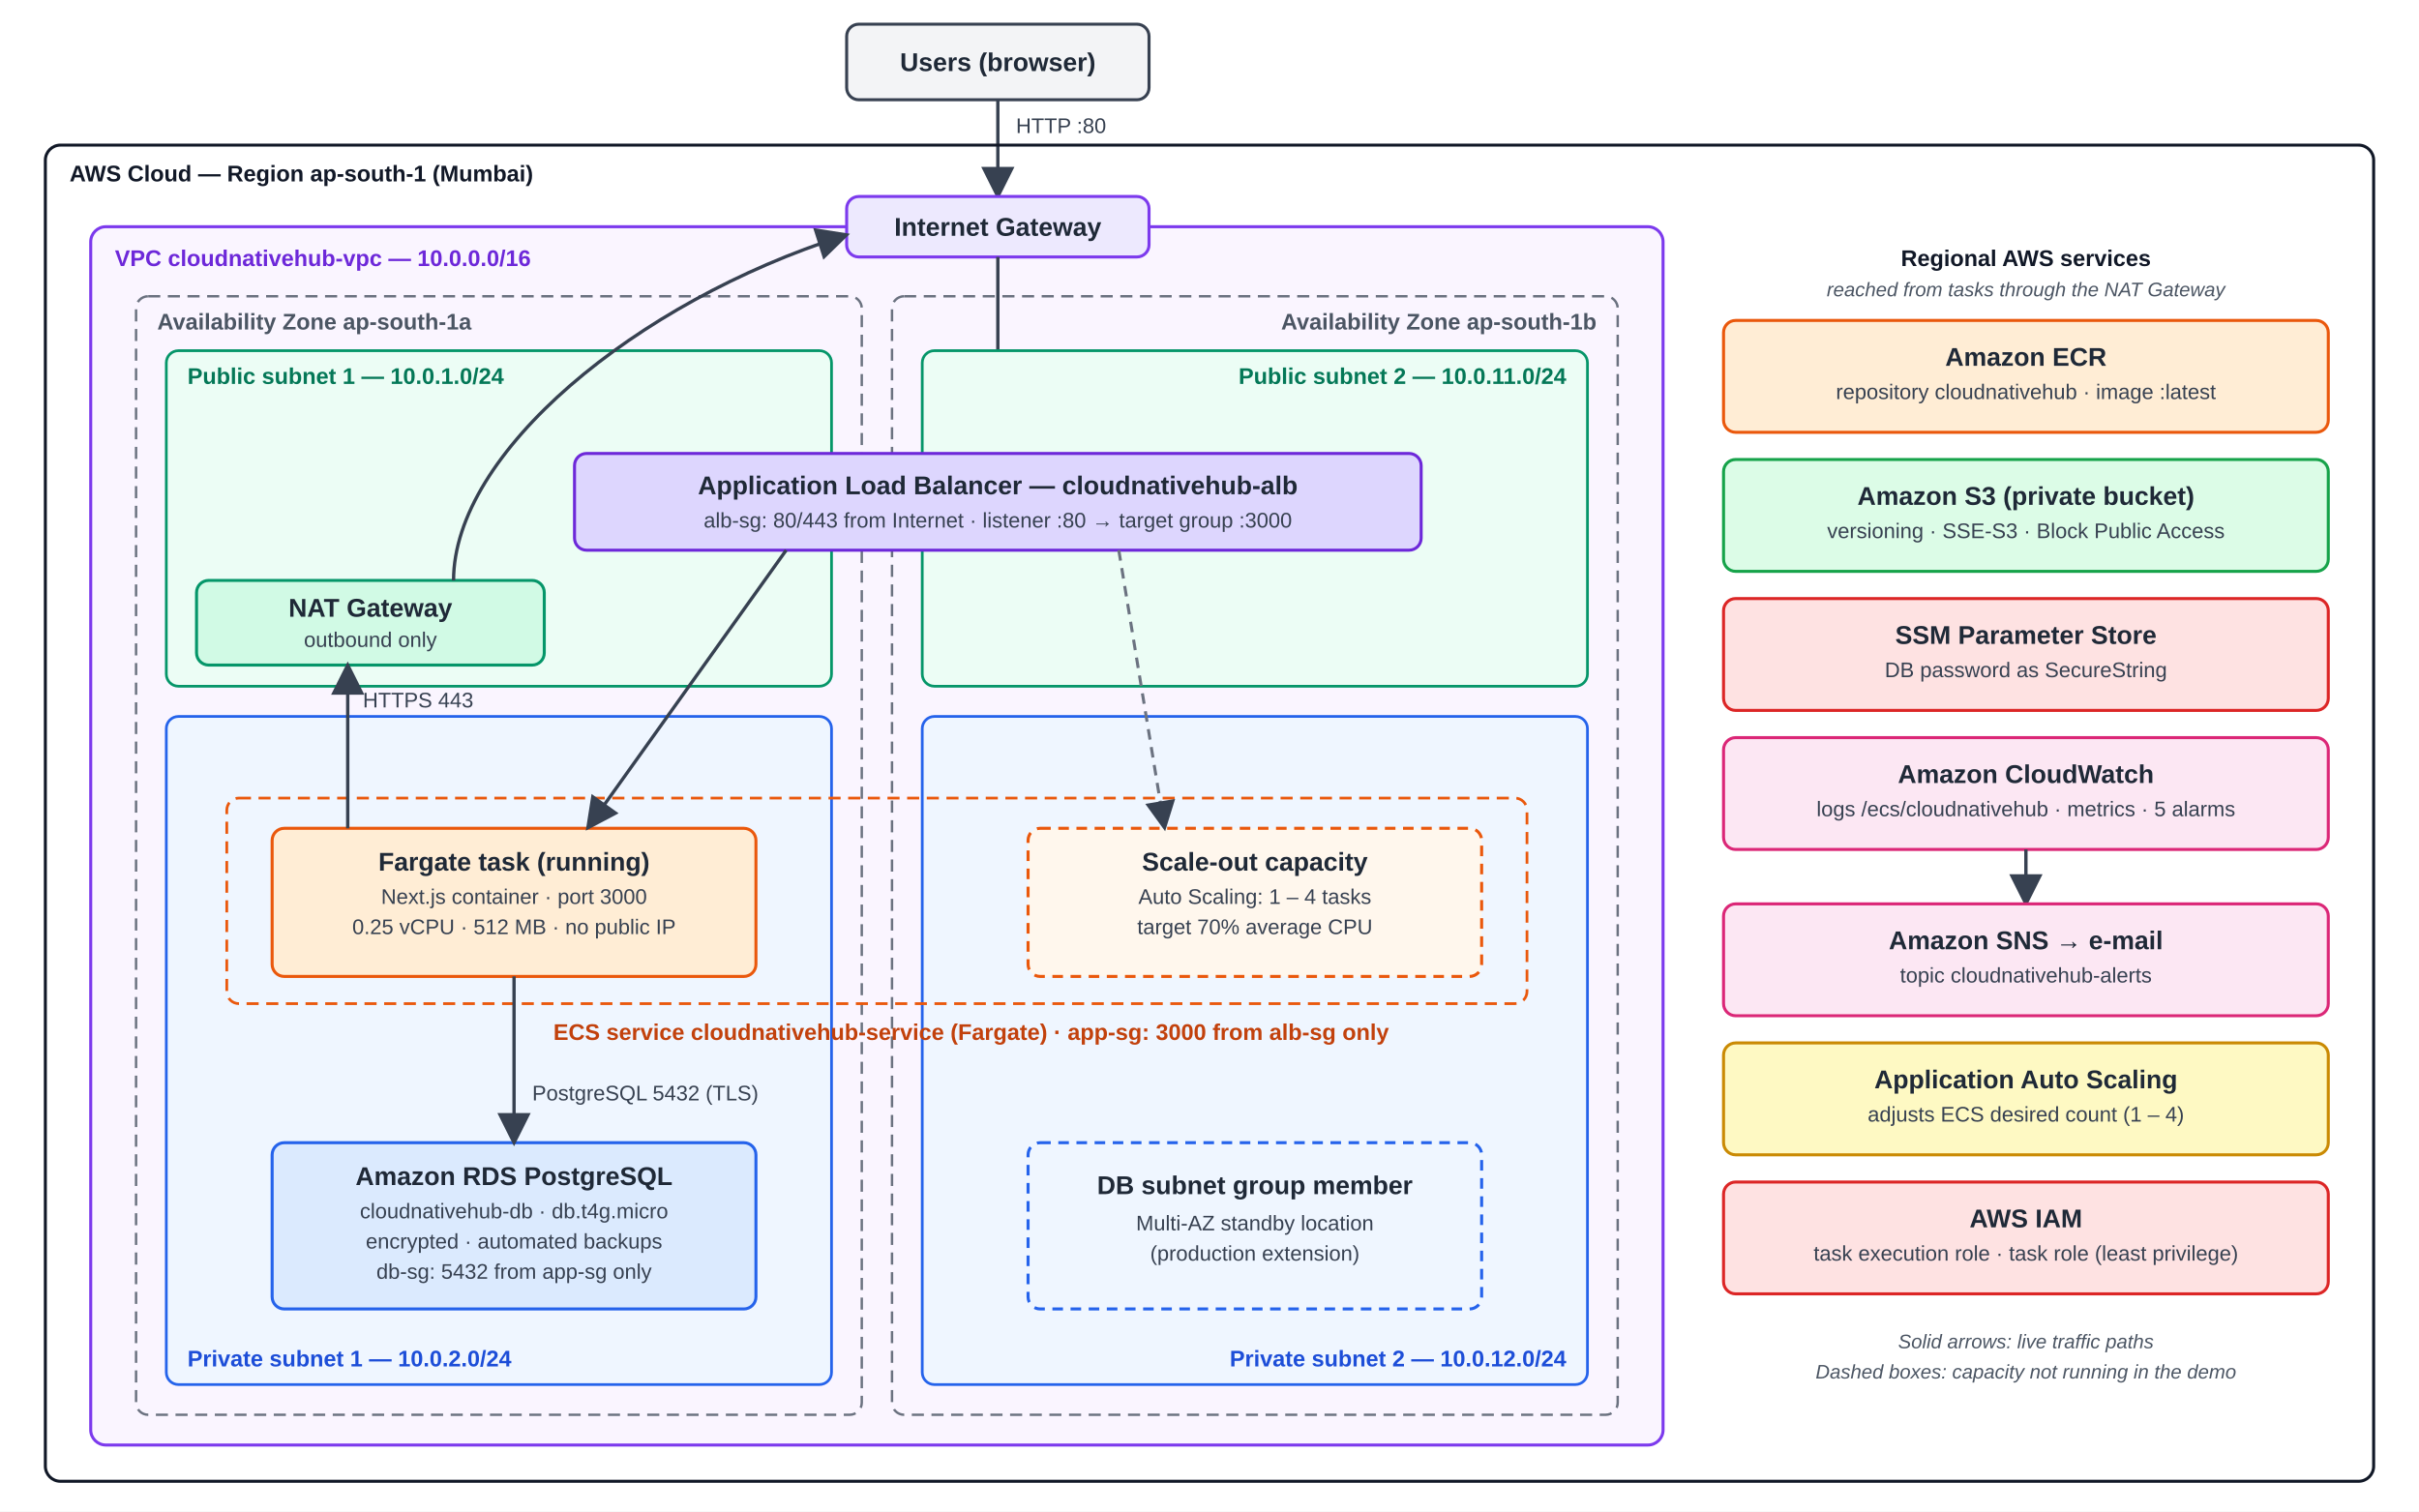
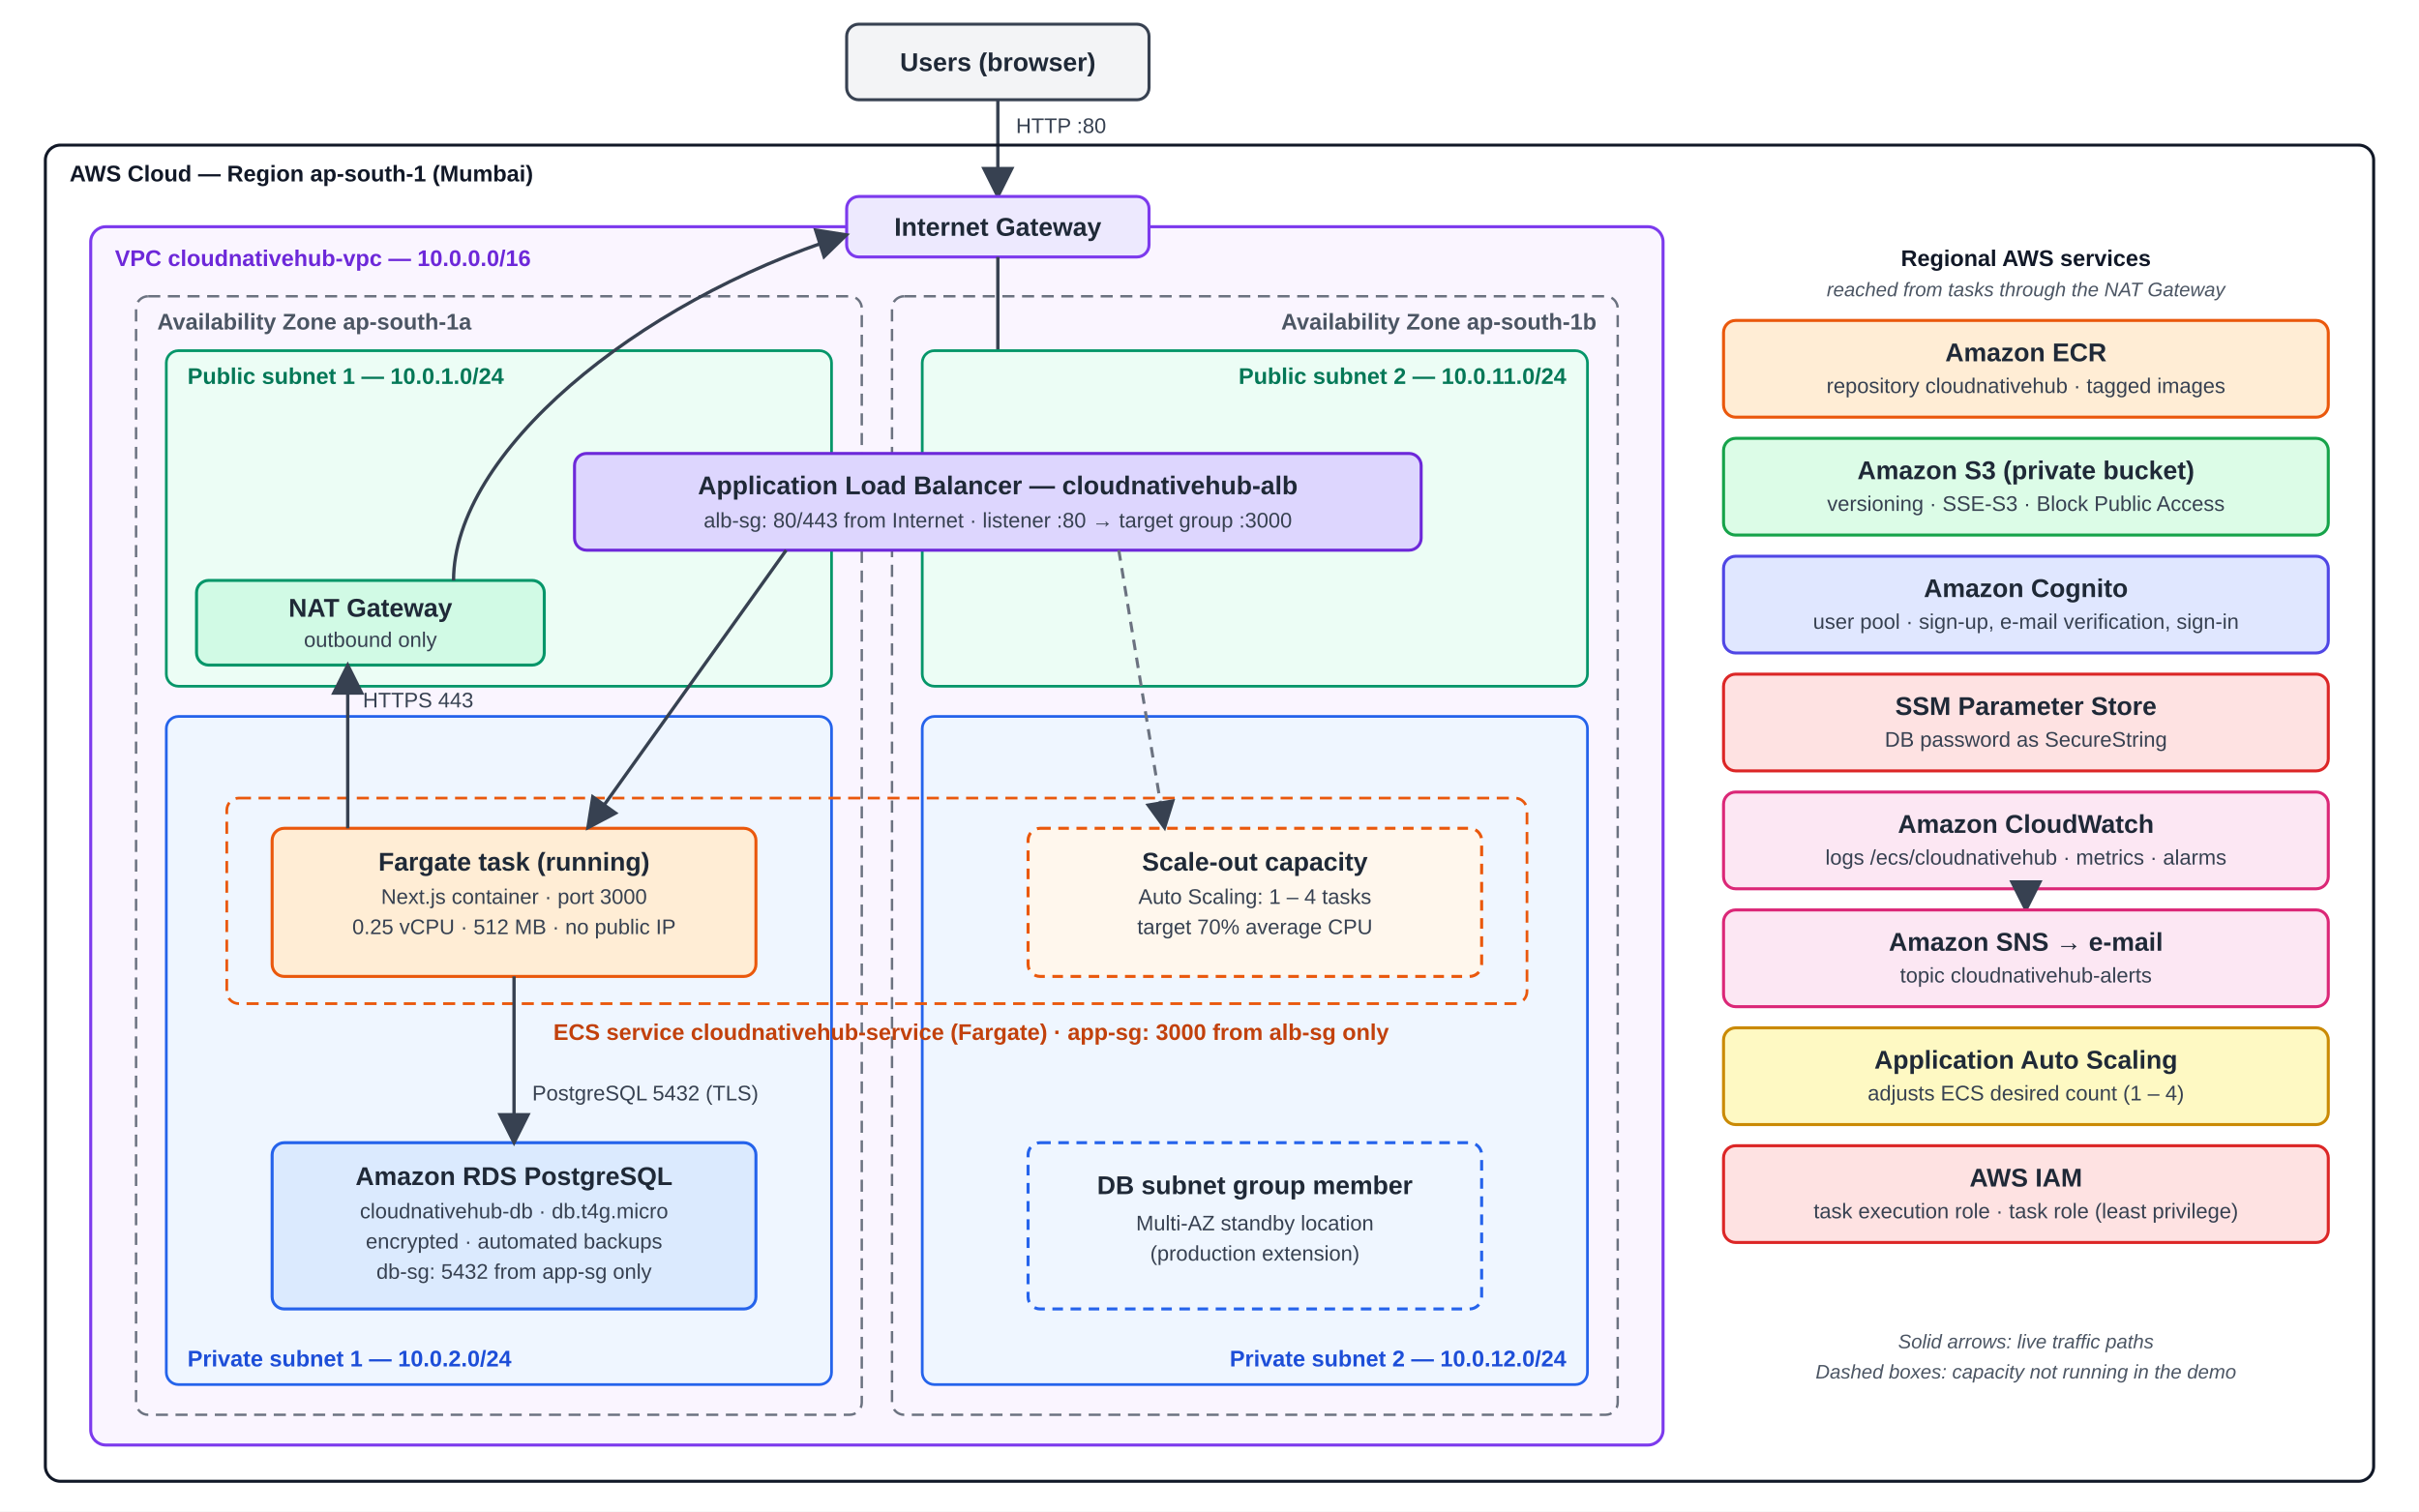
<svg xmlns="http://www.w3.org/2000/svg" viewBox="0 0 1600 1000" role="img" aria-label="CloudNativeHub AWS architecture">
  <rect width="1600" height="1000" fill="#ffffff" />
  <style>
    text{font-family:Arial,Helvetica,sans-serif}
  .t{font-size:17px;fill:#1f2937;font-weight:700}
  .s{font-size:14px;fill:#374151}
  .lbl{font-size:15px;font-weight:700}
  .note{font-size:13px;fill:#4b5563;font-style:italic}
  .ar{stroke:#374151;stroke-width:2.2;fill:none;marker-end:url(#a)}
  .ard{stroke:#6b7280;stroke-width:2;fill:none;stroke-dasharray:7 5;marker-end:url(#a)}
  </style>
  <defs>
    <marker id="a" markerWidth="10" markerHeight="10" refX="8" refY="5" orient="auto">
      <path d="M0,0 L10,5 L0,10 z" fill="#374151" />
    </marker>
  </defs>
  <rect x="560" y="16" width="200" height="50" rx="8" fill="#f3f4f6" stroke="#374151" stroke-width="2" />
  <text x="660" y="47" text-anchor="middle" class="t">Users (browser)</text>
  <path class="ar" d="M660,66 L660,128" />
  <text x="672" y="88" class="s">HTTP :80</text>
  <rect x="30" y="96" width="1540" height="884" rx="10" fill="none" stroke="#111827" stroke-width="2" />
  <text x="46" y="120" class="lbl" fill="#111827">AWS Cloud — Region ap-south-1 (Mumbai)</text>
  <rect x="60" y="150" width="1040" height="806" rx="10" fill="#faf5ff" stroke="#7c3aed" stroke-width="2" />
  <text x="76" y="176" class="lbl" fill="#6d28d9">VPC cloudnativehub-vpc — 10.0.0.0/16</text>
  <rect x="560" y="130" width="200" height="40" rx="8" fill="#ede9fe" stroke="#7c3aed" stroke-width="2" />
  <text x="660" y="156" text-anchor="middle" class="t">Internet Gateway</text>
  <path class="ar" d="M660,170 L660,298" />
  <rect x="90" y="196" width="480" height="740" rx="8" fill="none" stroke="#6b7280" stroke-width="1.6" stroke-dasharray="8 5" />
  <text x="104" y="218" class="lbl" fill="#4b5563">Availability Zone ap-south-1a</text>
  <rect x="590" y="196" width="480" height="740" rx="8" fill="none" stroke="#6b7280" stroke-width="1.6" stroke-dasharray="8 5" />
  <text x="1056" y="218" text-anchor="end" class="lbl" fill="#4b5563">Availability Zone ap-south-1b</text>
  <rect x="110" y="232" width="440" height="222" rx="8" fill="#ecfdf5" stroke="#059669" stroke-width="1.8" />
  <text x="124" y="254" class="lbl" fill="#047857">Public subnet 1 — 10.0.1.0/24</text>
  <rect x="610" y="232" width="440" height="222" rx="8" fill="#ecfdf5" stroke="#059669" stroke-width="1.8" />
  <text x="1036" y="254" text-anchor="end" class="lbl" fill="#047857">Public subnet 2 — 10.0.11.0/24</text>
  <rect x="380" y="300" width="560" height="64" rx="8" fill="#ddd6fe" stroke="#6d28d9" stroke-width="2" />
  <text x="660" y="327" text-anchor="middle" class="t">Application Load Balancer — cloudnativehub-alb</text>
  <text x="660" y="349" text-anchor="middle" class="s">alb-sg: 80/443 from Internet · listener :80 → target group :3000</text>
  <rect x="130" y="384" width="230" height="56" rx="8" fill="#d1fae5" stroke="#059669" stroke-width="2" />
  <text x="245" y="408" text-anchor="middle" class="t">NAT Gateway</text>
  <text x="245" y="428" text-anchor="middle" class="s">outbound only</text>
  <path class="ar" d="M300,384 C300,300 420,200 558,156" />
  <rect x="110" y="474" width="440" height="442" rx="8" fill="#eff6ff" stroke="#2563eb" stroke-width="1.8" />
  <text x="124" y="904" class="lbl" fill="#1d4ed8">Private subnet 1 — 10.0.2.0/24</text>
  <rect x="610" y="474" width="440" height="442" rx="8" fill="#eff6ff" stroke="#2563eb" stroke-width="1.8" />
  <text x="1036" y="904" text-anchor="end" class="lbl" fill="#1d4ed8">Private subnet 2 — 10.0.12.0/24</text>
  <rect x="150" y="528" width="860" height="136" rx="8" fill="none" stroke="#ea580c" stroke-width="1.8" stroke-dasharray="8 5" />
  <text x="366" y="688" class="lbl" fill="#c2410c">ECS service cloudnativehub-service (Fargate) · app-sg: 3000 from alb-sg only</text>
  <rect x="180" y="548" width="320" height="98" rx="8" fill="#ffedd5" stroke="#ea580c" stroke-width="2" />
  <text x="340" y="576" text-anchor="middle" class="t">Fargate task (running)</text>
  <text x="340" y="598" text-anchor="middle" class="s">Next.js container · port 3000</text>
  <text x="340" y="618" text-anchor="middle" class="s">0.25 vCPU · 512 MB · no public IP</text>
  <rect x="680" y="548" width="300" height="98" rx="8" fill="#fff7ed" stroke="#ea580c" stroke-width="2" stroke-dasharray="7 5" />
  <text x="830" y="576" text-anchor="middle" class="t">Scale-out capacity</text>
  <text x="830" y="598" text-anchor="middle" class="s">Auto Scaling: 1 – 4 tasks</text>
  <text x="830" y="618" text-anchor="middle" class="s">target 70% average CPU</text>
  <path class="ar" d="M520,364 L390,546" />
  <path class="ard" d="M740,364 L770,546" />
  <path class="ar" d="M230,548 L230,442" />
  <text x="240" y="468" class="s">HTTPS 443</text>
  <rect x="180" y="756" width="320" height="110" rx="8" fill="#dbeafe" stroke="#2563eb" stroke-width="2" />
  <text x="340" y="784" text-anchor="middle" class="t">Amazon RDS PostgreSQL</text>
  <text x="340" y="806" text-anchor="middle" class="s">cloudnativehub-db · db.t4g.micro</text>
  <text x="340" y="826" text-anchor="middle" class="s">encrypted · automated backups</text>
  <text x="340" y="846" text-anchor="middle" class="s">db-sg: 5432 from app-sg only</text>
  <rect x="680" y="756" width="300" height="110" rx="8" fill="#eff6ff" stroke="#2563eb" stroke-width="2" stroke-dasharray="7 5" />
  <text x="830" y="790" text-anchor="middle" class="t">DB subnet group member</text>
  <text x="830" y="814" text-anchor="middle" class="s">Multi-AZ standby location</text>
  <text x="830" y="834" text-anchor="middle" class="s">(production extension)</text>
  <path class="ar" d="M340,646 L340,754" />
  <text x="352" y="728" class="s">PostgreSQL 5432 (TLS)</text>
  <text x="1340" y="176" text-anchor="middle" class="lbl" fill="#111827">Regional AWS services</text>
  <text x="1340" y="196" text-anchor="middle" class="note">reached from tasks through the NAT Gateway</text>
  <g>
-     <rect x="1140" y="212" width="400" height="74" rx="8" fill="#ffedd5" stroke="#ea580c" stroke-width="2" />
-     <text x="1340" y="242" text-anchor="middle" class="t">Amazon ECR</text>
-     <text x="1340" y="264" text-anchor="middle" class="s">repository cloudnativehub · image :latest</text>
-     <rect x="1140" y="304" width="400" height="74" rx="8" fill="#dcfce7" stroke="#16a34a" stroke-width="2" />
-     <text x="1340" y="334" text-anchor="middle" class="t">Amazon S3 (private bucket)</text>
-     <text x="1340" y="356" text-anchor="middle" class="s">versioning · SSE-S3 · Block Public Access</text>
-     <rect x="1140" y="396" width="400" height="74" rx="8" fill="#fee2e2" stroke="#dc2626" stroke-width="2" />
-     <text x="1340" y="426" text-anchor="middle" class="t">SSM Parameter Store</text>
-     <text x="1340" y="448" text-anchor="middle" class="s">DB password as SecureString</text>
-     <rect x="1140" y="488" width="400" height="74" rx="8" fill="#fce7f3" stroke="#db2777" stroke-width="2" />
-     <text x="1340" y="518" text-anchor="middle" class="t">Amazon CloudWatch</text>
-     <text x="1340" y="540" text-anchor="middle" class="s">logs /ecs/cloudnativehub · metrics · 5 alarms</text>
-     <path class="ar" d="M1340,562 L1340,596" />
-     <rect x="1140" y="598" width="400" height="74" rx="8" fill="#fce7f3" stroke="#db2777" stroke-width="2" />
-     <text x="1340" y="628" text-anchor="middle" class="t">Amazon SNS → e-mail</text>
+     <rect x="1140" y="212" width="400" height="64" rx="8" fill="#ffedd5" stroke="#ea580c" stroke-width="2" />
+     <text x="1340" y="239" text-anchor="middle" class="t">Amazon ECR</text>
+     <text x="1340" y="260" text-anchor="middle" class="s">repository cloudnativehub · tagged images</text>
+     <rect x="1140" y="290" width="400" height="64" rx="8" fill="#dcfce7" stroke="#16a34a" stroke-width="2" />
+     <text x="1340" y="317" text-anchor="middle" class="t">Amazon S3 (private bucket)</text>
+     <text x="1340" y="338" text-anchor="middle" class="s">versioning · SSE-S3 · Block Public Access</text>
+     <rect x="1140" y="368" width="400" height="64" rx="8" fill="#e0e7ff" stroke="#4f46e5" stroke-width="2" />
+     <text x="1340" y="395" text-anchor="middle" class="t">Amazon Cognito</text>
+     <text x="1340" y="416" text-anchor="middle" class="s">user pool · sign-up, e-mail verification, sign-in</text>
+     <rect x="1140" y="446" width="400" height="64" rx="8" fill="#fee2e2" stroke="#dc2626" stroke-width="2" />
+     <text x="1340" y="473" text-anchor="middle" class="t">SSM Parameter Store</text>
+     <text x="1340" y="494" text-anchor="middle" class="s">DB password as SecureString</text>
+     <rect x="1140" y="524" width="400" height="64" rx="8" fill="#fce7f3" stroke="#db2777" stroke-width="2" />
+     <text x="1340" y="551" text-anchor="middle" class="t">Amazon CloudWatch</text>
+     <text x="1340" y="572" text-anchor="middle" class="s">logs /ecs/cloudnativehub · metrics · alarms</text>
+     <path class="ar" d="M1340,588 L1340,600" />
+     <rect x="1140" y="602" width="400" height="64" rx="8" fill="#fce7f3" stroke="#db2777" stroke-width="2" />
+     <text x="1340" y="629" text-anchor="middle" class="t">Amazon SNS → e-mail</text>
    <text x="1340" y="650" text-anchor="middle" class="s">topic cloudnativehub-alerts</text>
-     <rect x="1140" y="690" width="400" height="74" rx="8" fill="#fef9c3" stroke="#ca8a04" stroke-width="2" />
-     <text x="1340" y="720" text-anchor="middle" class="t">Application Auto Scaling</text>
-     <text x="1340" y="742" text-anchor="middle" class="s">adjusts ECS desired count (1 – 4)</text>
-     <rect x="1140" y="782" width="400" height="74" rx="8" fill="#fee2e2" stroke="#dc2626" stroke-width="2" />
-     <text x="1340" y="812" text-anchor="middle" class="t">AWS IAM</text>
-     <text x="1340" y="834" text-anchor="middle" class="s">task execution role · task role (least privilege)</text>
+     <rect x="1140" y="680" width="400" height="64" rx="8" fill="#fef9c3" stroke="#ca8a04" stroke-width="2" />
+     <text x="1340" y="707" text-anchor="middle" class="t">Application Auto Scaling</text>
+     <text x="1340" y="728" text-anchor="middle" class="s">adjusts ECS desired count (1 – 4)</text>
+     <rect x="1140" y="758" width="400" height="64" rx="8" fill="#fee2e2" stroke="#dc2626" stroke-width="2" />
+     <text x="1340" y="785" text-anchor="middle" class="t">AWS IAM</text>
+     <text x="1340" y="806" text-anchor="middle" class="s">task execution role · task role (least privilege)</text>
  </g>
  <text x="1340" y="892" text-anchor="middle" class="note">Solid arrows: live traffic paths</text>
  <text x="1340" y="912" text-anchor="middle" class="note">Dashed boxes: capacity not running in the demo</text>
</svg>
